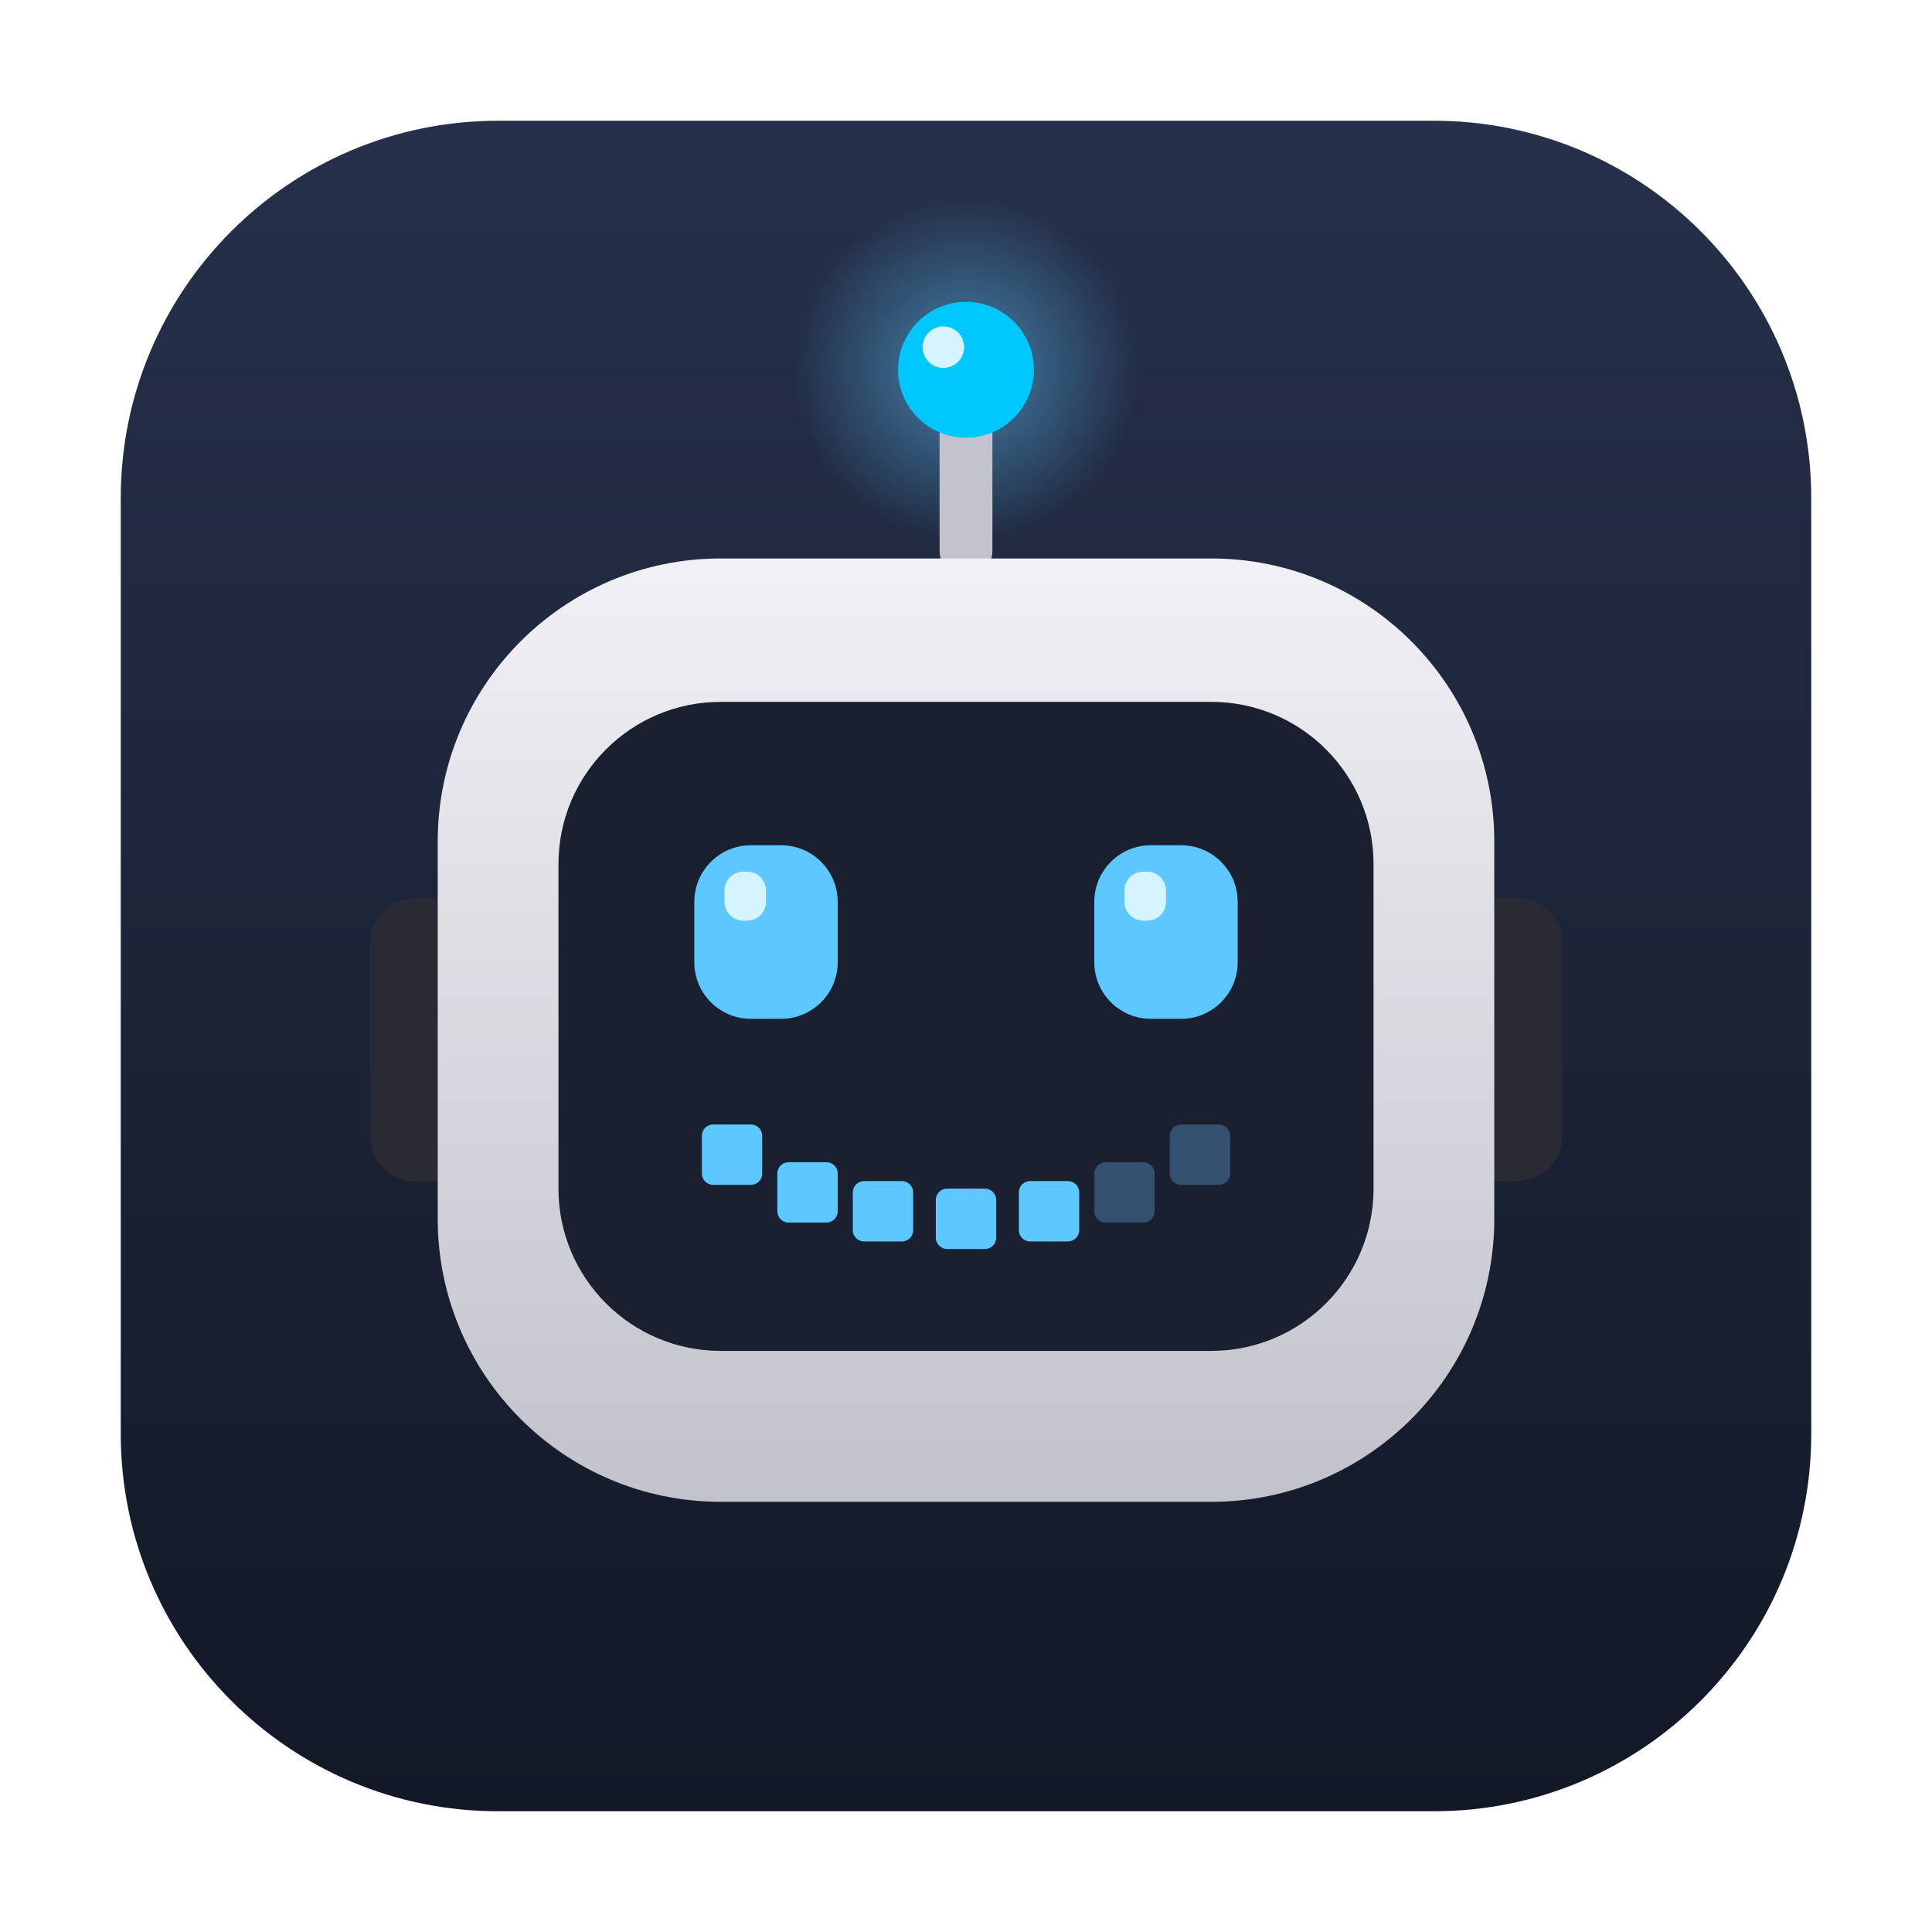
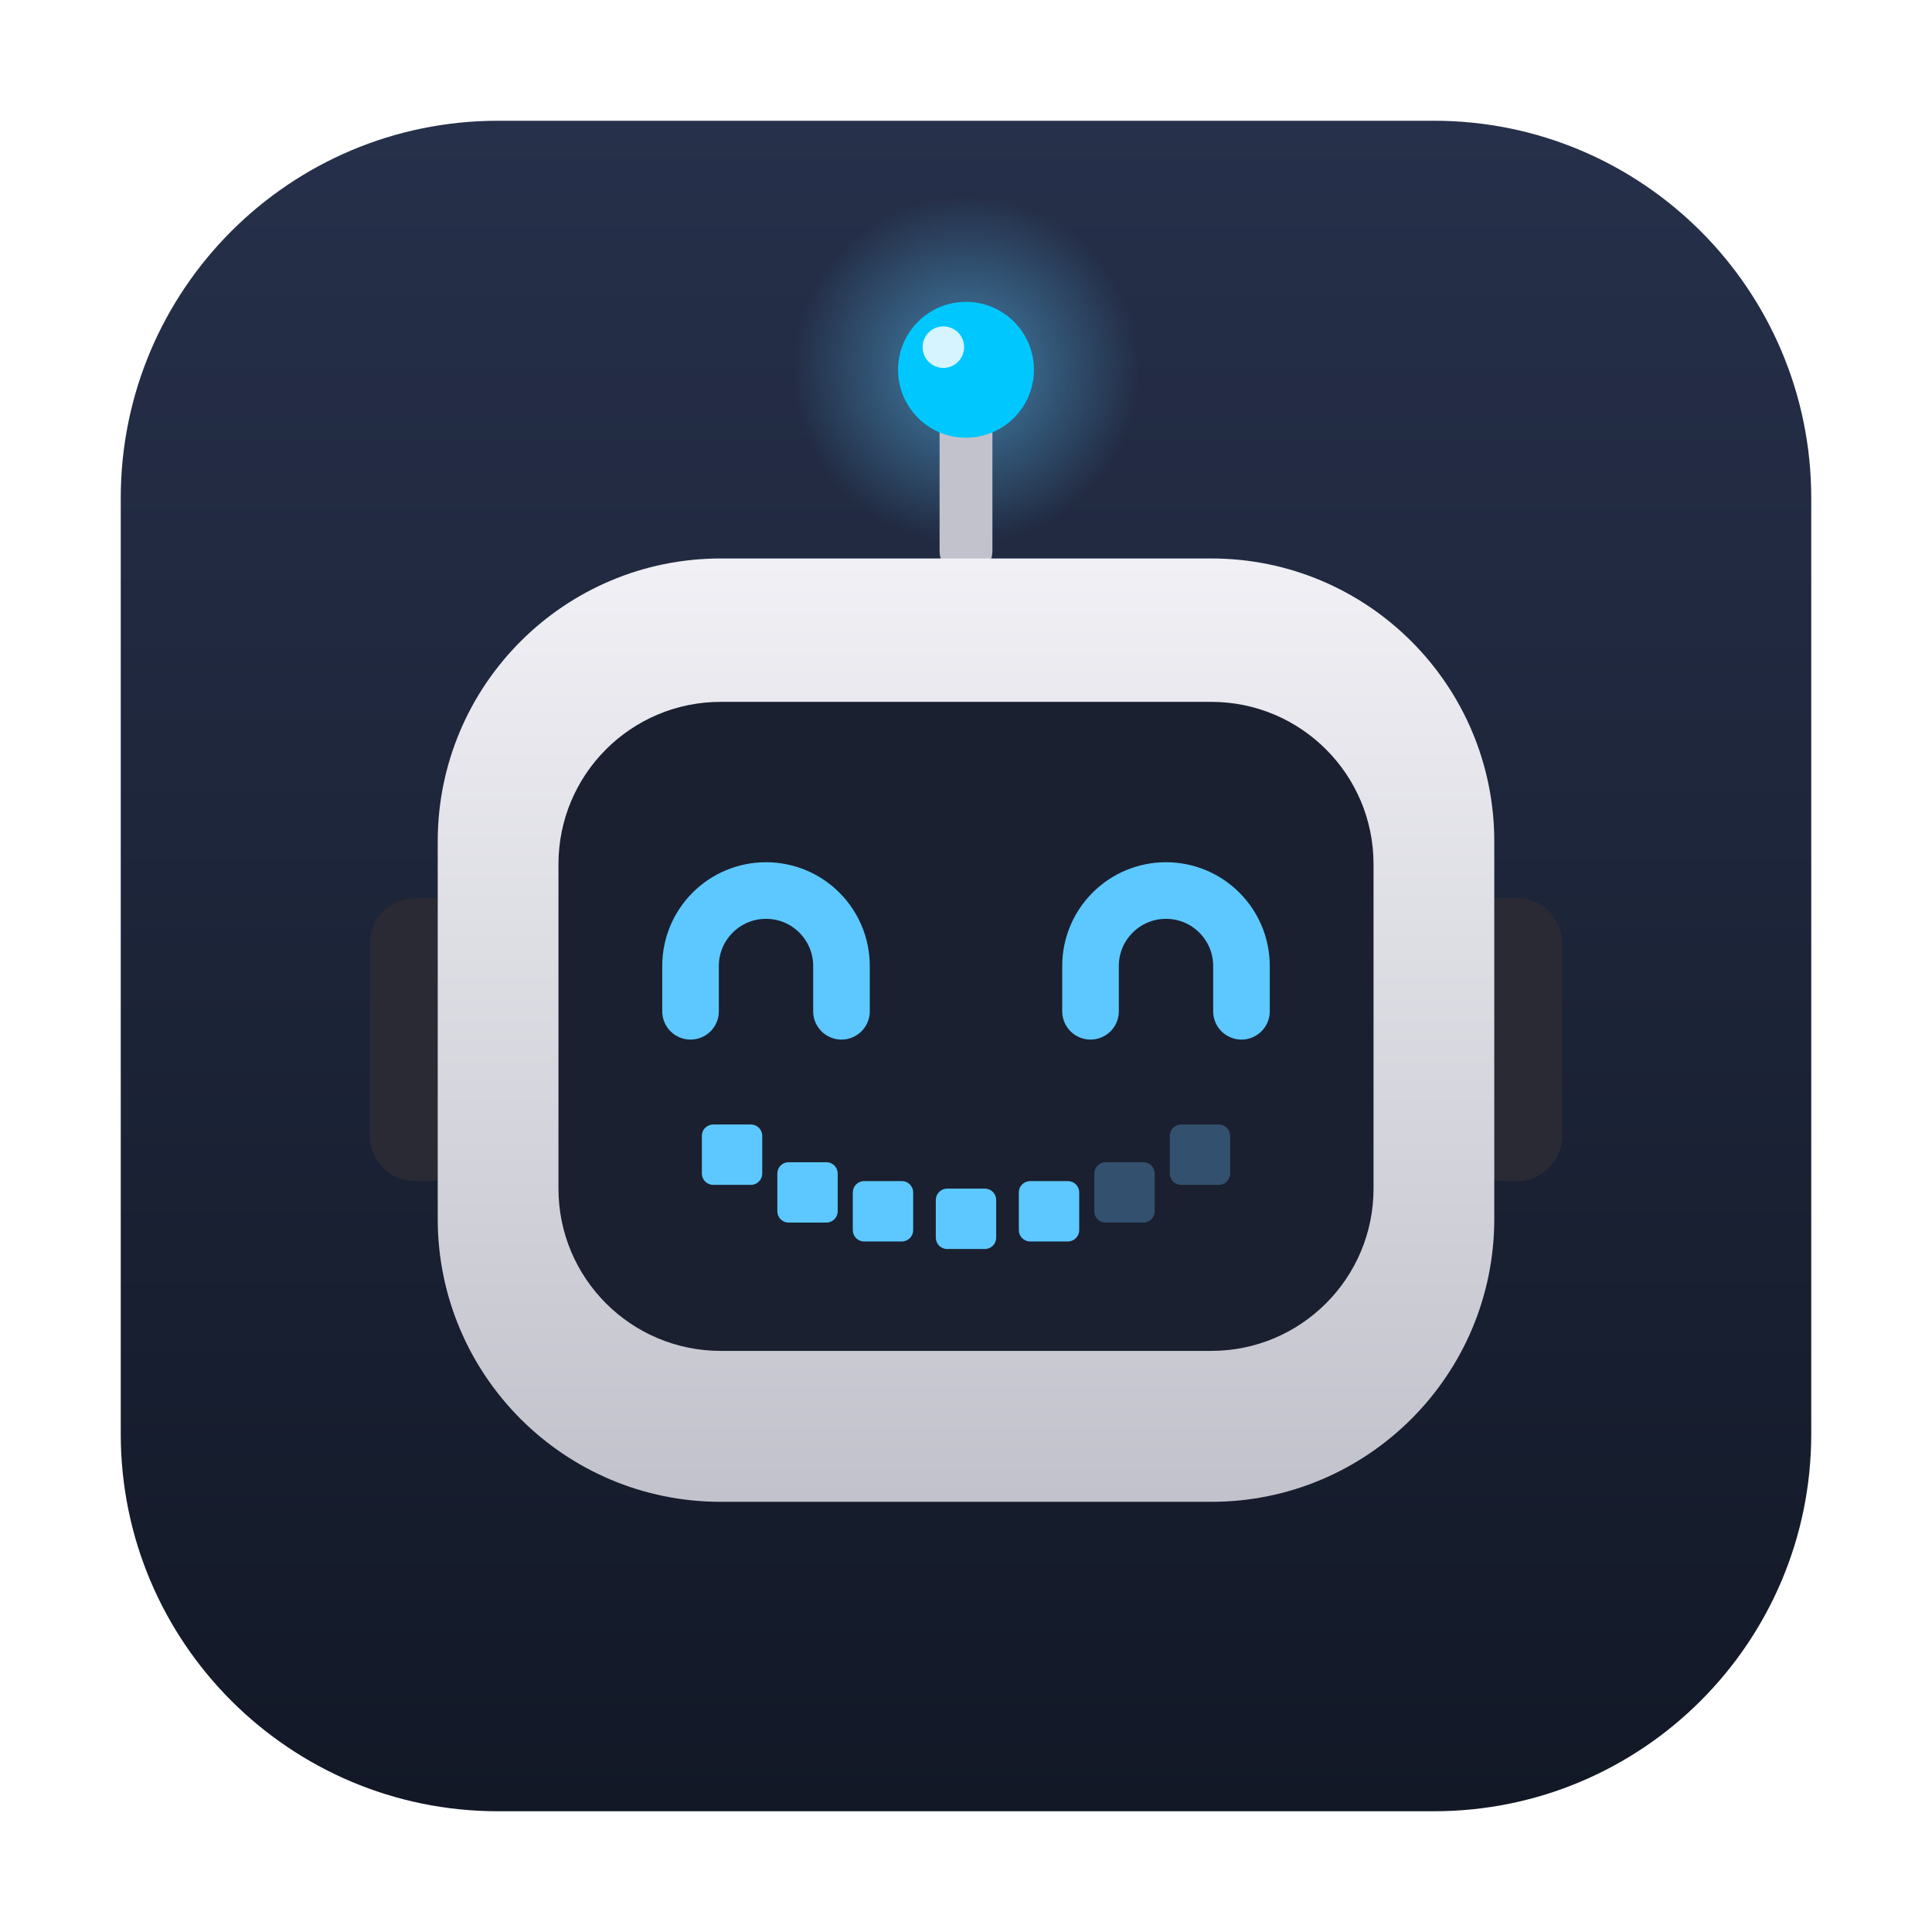
<svg xmlns="http://www.w3.org/2000/svg" viewBox="0 0 1024 1024">
  <defs>
    <linearGradient id="tile" x1="0" y1="0" x2="0" y2="1">
      <stop offset="0" stop-color="#26304a" />
      <stop offset="1" stop-color="#121826" />
    </linearGradient>
    <linearGradient id="helmet" x1="0" y1="0" x2="0" y2="1">
      <stop offset="0" stop-color="#f0f0f5" />
      <stop offset="1" stop-color="#c2c2cc" />
    </linearGradient>
    <radialGradient id="glow" cx="0.5" cy="0.5" r="0.5">
      <stop offset="0" stop-color="#5cc8ff" stop-opacity="0.55" />
      <stop offset="1" stop-color="#5cc8ff" stop-opacity="0" />
    </radialGradient>
  </defs>
  <rect x="64" y="64" width="896" height="896" rx="200" fill="url(#tile)" />
  <circle cx="512" cy="196" r="92" fill="url(#glow)" />
  <rect x="498" y="214" width="28" height="92" rx="14" fill="#c2c2cc" />
  <circle cx="512" cy="196" r="36" fill="#00c8ff" />
  <circle cx="500" cy="184" r="11" fill="#d6f4ff" />
  <rect x="196" y="476" width="56" height="150" rx="24" fill="#2a2a35" />
  <rect x="772" y="476" width="56" height="150" rx="24" fill="#2a2a35" />
  <rect x="232" y="296" width="560" height="500" rx="150" fill="url(#helmet)" />
  <rect x="296" y="372" width="432" height="344" rx="86" fill="#1a2030" />
-   <rect x="368" y="448" width="76" height="92" rx="30" fill="#5cc8ff" />
-   <rect x="580" y="448" width="76" height="92" rx="30" fill="#5cc8ff" />
-   <rect x="384" y="462" width="22" height="26" rx="10" fill="#d6f4ff" />
-   <rect x="596" y="462" width="22" height="26" rx="10" fill="#d6f4ff" />
+   <path d="M366 536v-24a40 40 0 0 1 80 0v24" fill="none" stroke="#5cc8ff" stroke-width="30" stroke-linecap="round" />
+   <path d="M578 536v-24a40 40 0 0 1 80 0v24" fill="none" stroke="#5cc8ff" stroke-width="30" stroke-linecap="round" />
  <g>
    <rect x="372" y="596" width="32" height="32" rx="6" fill="#5cc8ff" />
    <rect x="412" y="616" width="32" height="32" rx="6" fill="#5cc8ff" />
    <rect x="452" y="626" width="32" height="32" rx="6" fill="#5cc8ff" />
    <rect x="496" y="630" width="32" height="32" rx="6" fill="#5cc8ff" />
    <rect x="540" y="626" width="32" height="32" rx="6" fill="#5cc8ff" />
    <rect x="580" y="616" width="32" height="32" rx="6" fill="#33506e" />
    <rect x="620" y="596" width="32" height="32" rx="6" fill="#33506e" />
  </g>
</svg>
